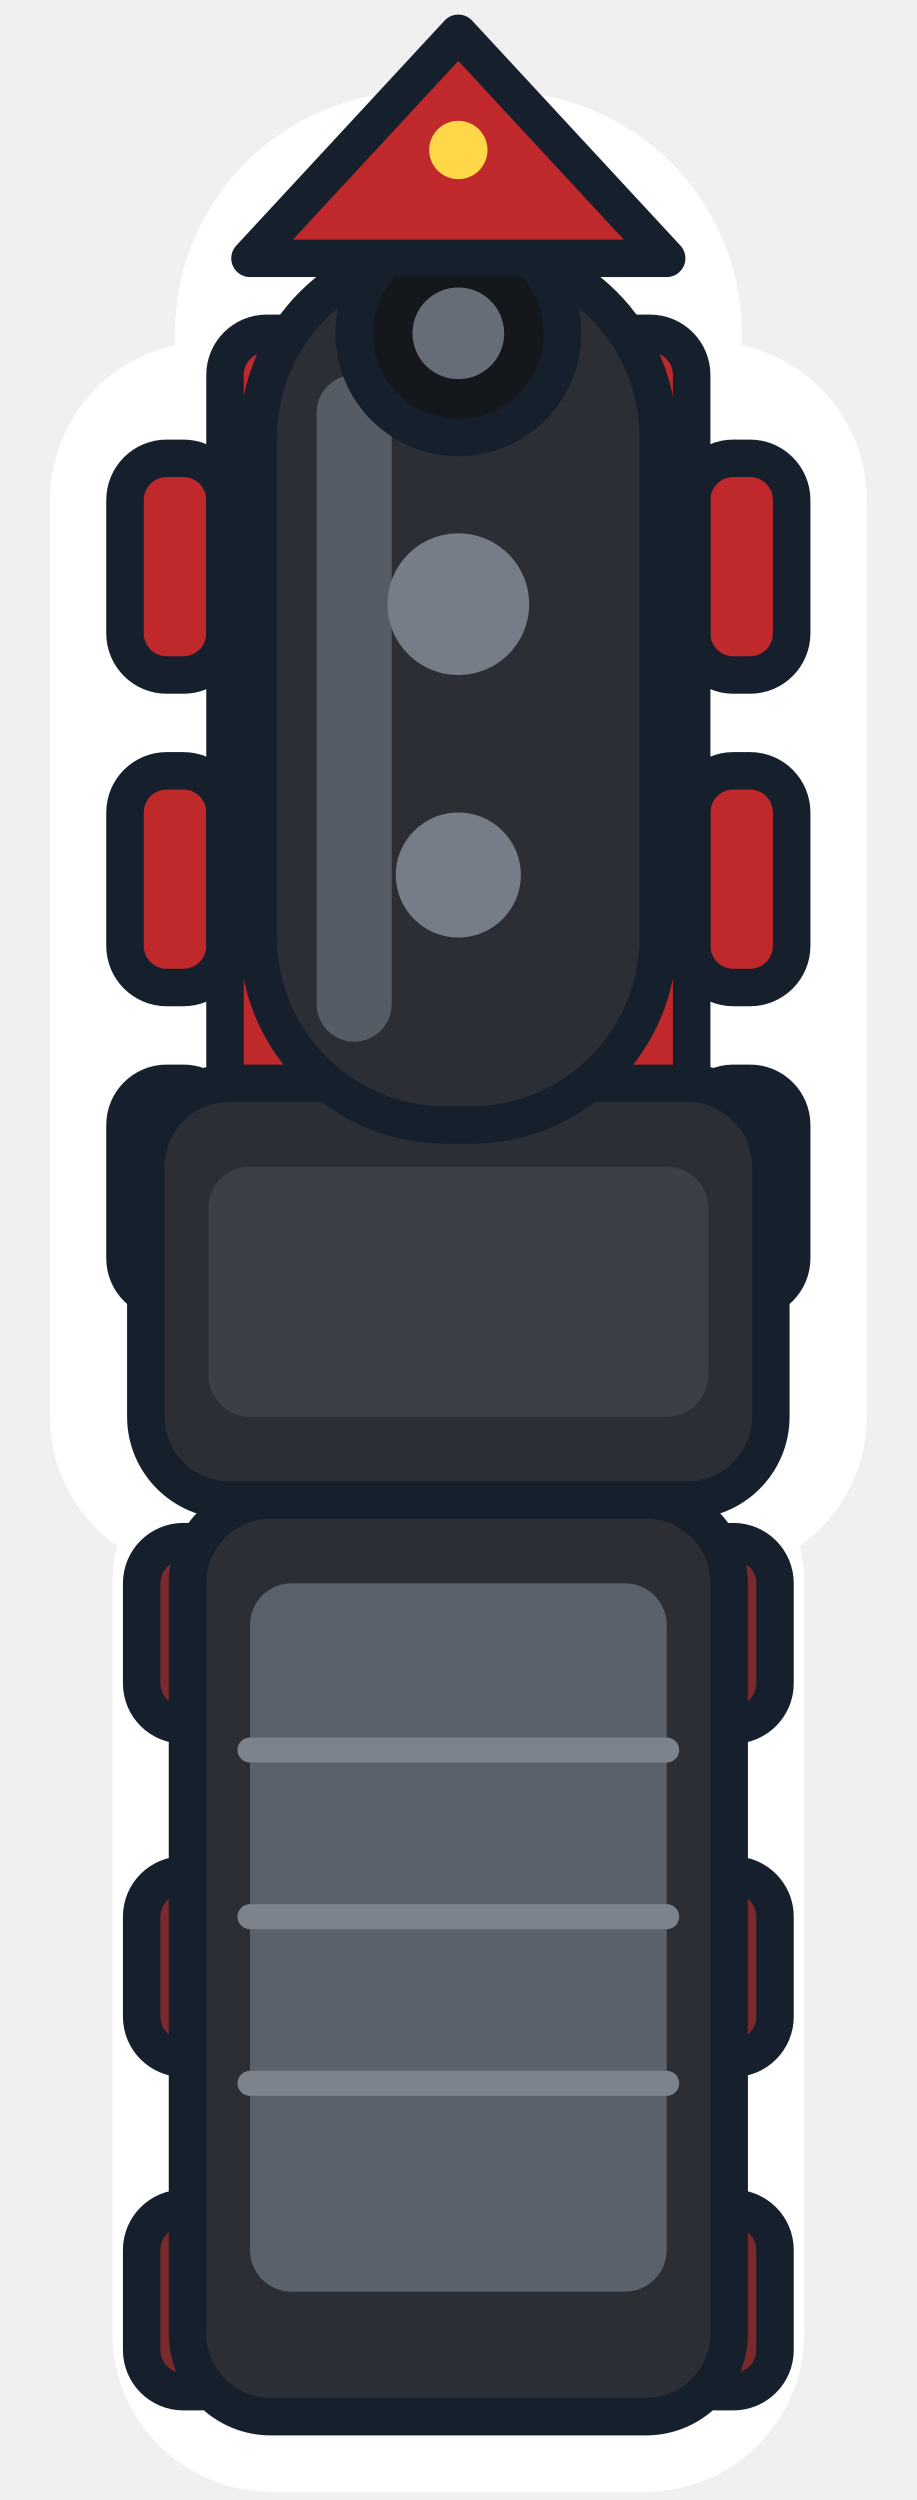
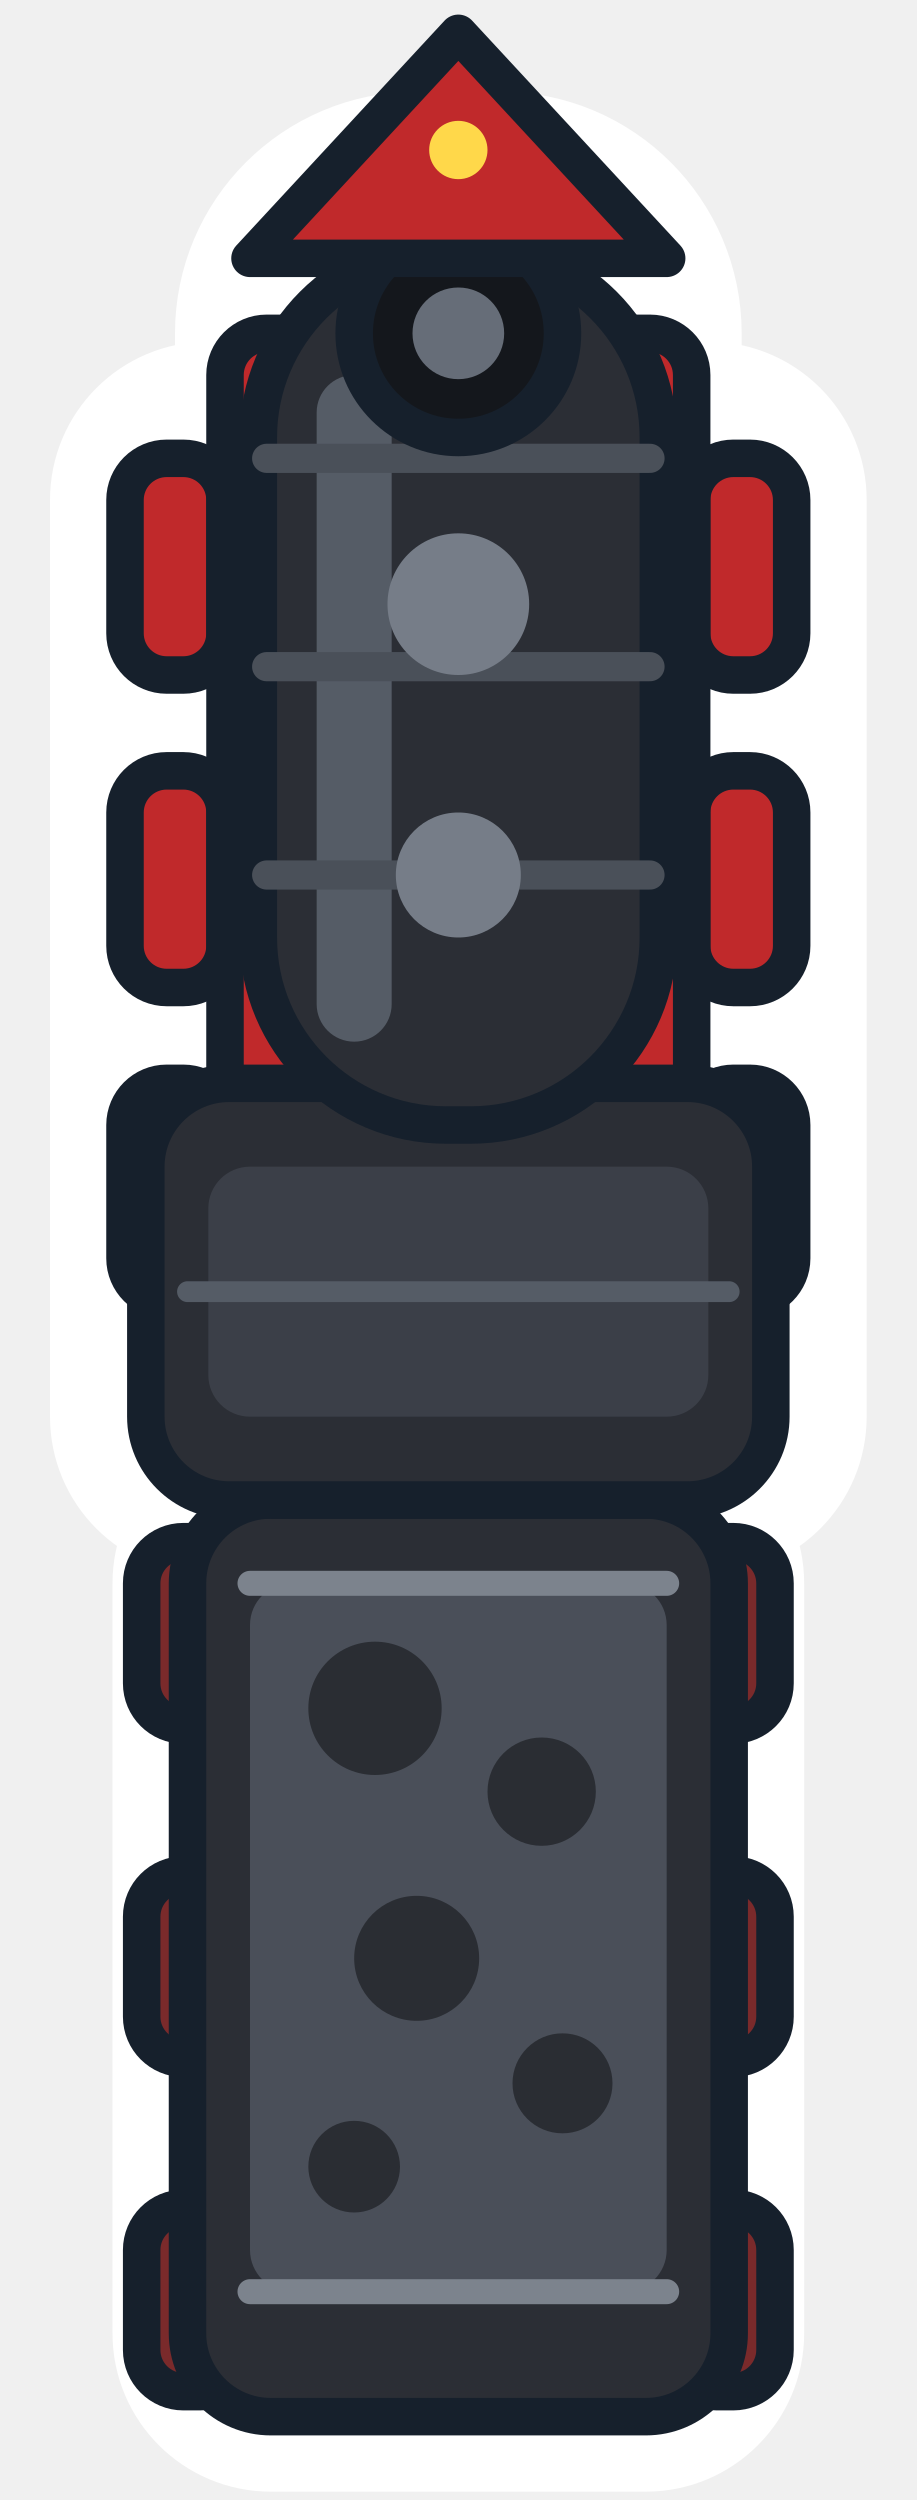
<svg xmlns="http://www.w3.org/2000/svg" viewBox="0 0 22 60" width="220" height="600">
  <path d="M5 10 H17 A2 2 0 0 1 19 12 V34 A2 2 0 0 1 17 36 H5 A2 2 0 0 1 3 34 V12 A2 2 0 0 1 5 10 Z" fill="#FFFFFF" stroke="#FFFFFF" stroke-width="3.6" stroke-linejoin="round" stroke-linecap="round" />
  <path d="M10 4 H12 A4 4 0 0 1 16 8 V24 A4 4 0 0 1 12 28 H10 A4 4 0 0 1 6 24 V8 A4 4 0 0 1 10 4 Z" fill="#FFFFFF" stroke="#FFFFFF" stroke-width="3.6" stroke-linejoin="round" stroke-linecap="round" />
  <path d="M6.5 36 H15.5 A2 2 0 0 1 17.5 38 V56 A2 2 0 0 1 15.5 58 H6.5 A2 2 0 0 1 4.5 56 V38 A2 2 0 0 1 6.5 36 Z" fill="#FFFFFF" stroke="#FFFFFF" stroke-width="3.6" stroke-linejoin="round" stroke-linecap="round" />
  <path d="M4 11 H4.4 A1 1 0 0 1 5.4 12 V15.2 A1 1 0 0 1 4.4 16.2 H4 A1 1 0 0 1 3 15.2 V12 A1 1 0 0 1 4 11 Z" fill="#C0292B" stroke="#16202C" stroke-width="0.9" stroke-linejoin="round" stroke-linecap="round" />
  <path d="M17.6 11 H18 A1 1 0 0 1 19 12 V15.2 A1 1 0 0 1 18 16.2 H17.6 A1 1 0 0 1 16.6 15.2 V12 A1 1 0 0 1 17.6 11 Z" fill="#C0292B" stroke="#16202C" stroke-width="0.9" stroke-linejoin="round" stroke-linecap="round" />
  <path d="M4 18.5 H4.4 A1 1 0 0 1 5.4 19.5 V22.7 A1 1 0 0 1 4.4 23.7 H4 A1 1 0 0 1 3 22.7 V19.5 A1 1 0 0 1 4 18.5 Z" fill="#C0292B" stroke="#16202C" stroke-width="0.9" stroke-linejoin="round" stroke-linecap="round" />
  <path d="M17.6 18.5 H18 A1 1 0 0 1 19 19.5 V22.7 A1 1 0 0 1 18 23.7 H17.6 A1 1 0 0 1 16.6 22.7 V19.5 A1 1 0 0 1 17.6 18.5 Z" fill="#C0292B" stroke="#16202C" stroke-width="0.9" stroke-linejoin="round" stroke-linecap="round" />
  <path d="M4 26 H4.4 A1 1 0 0 1 5.4 27 V30.2 A1 1 0 0 1 4.4 31.2 H4 A1 1 0 0 1 3 30.2 V27 A1 1 0 0 1 4 26 Z" fill="#C0292B" stroke="#16202C" stroke-width="0.9" stroke-linejoin="round" stroke-linecap="round" />
  <path d="M17.6 26 H18 A1 1 0 0 1 19 27 V30.2 A1 1 0 0 1 18 31.2 H17.6 A1 1 0 0 1 16.6 30.2 V27 A1 1 0 0 1 17.6 26 Z" fill="#C0292B" stroke="#16202C" stroke-width="0.9" stroke-linejoin="round" stroke-linecap="round" />
  <path d="M4.4 37 H4.8 A1 1 0 0 1 5.8 38 V40.4 A1 1 0 0 1 4.8 41.4 H4.4 A1 1 0 0 1 3.4 40.4 V38 A1 1 0 0 1 4.4 37 Z" fill="#7A2A2B" stroke="#16202C" stroke-width="0.9" stroke-linejoin="round" stroke-linecap="round" />
  <path d="M17.2 37 H17.6 A1 1 0 0 1 18.6 38 V40.4 A1 1 0 0 1 17.6 41.4 H17.2 A1 1 0 0 1 16.2 40.4 V38 A1 1 0 0 1 17.2 37 Z" fill="#7A2A2B" stroke="#16202C" stroke-width="0.9" stroke-linejoin="round" stroke-linecap="round" />
  <path d="M4.4 45 H4.8 A1 1 0 0 1 5.8 46 V48.4 A1 1 0 0 1 4.8 49.4 H4.4 A1 1 0 0 1 3.4 48.4 V46 A1 1 0 0 1 4.4 45 Z" fill="#7A2A2B" stroke="#16202C" stroke-width="0.9" stroke-linejoin="round" stroke-linecap="round" />
  <path d="M17.2 45 H17.6 A1 1 0 0 1 18.6 46 V48.4 A1 1 0 0 1 17.6 49.4 H17.2 A1 1 0 0 1 16.2 48.4 V46 A1 1 0 0 1 17.2 45 Z" fill="#7A2A2B" stroke="#16202C" stroke-width="0.9" stroke-linejoin="round" stroke-linecap="round" />
  <path d="M4.4 53 H4.8 A1 1 0 0 1 5.8 54 V56.4 A1 1 0 0 1 4.8 57.4 H4.4 A1 1 0 0 1 3.4 56.4 V54 A1 1 0 0 1 4.4 53 Z" fill="#7A2A2B" stroke="#16202C" stroke-width="0.9" stroke-linejoin="round" stroke-linecap="round" />
  <path d="M17.2 53 H17.6 A1 1 0 0 1 18.6 54 V56.4 A1 1 0 0 1 17.6 57.4 H17.2 A1 1 0 0 1 16.2 56.4 V54 A1 1 0 0 1 17.2 53 Z" fill="#7A2A2B" stroke="#16202C" stroke-width="0.9" stroke-linejoin="round" stroke-linecap="round" />
  <path d="M6.4 8 H15.6 A1 1 0 0 1 16.6 9 V35 A1 1 0 0 1 15.6 36 H6.4 A1 1 0 0 1 5.4 35 V9 A1 1 0 0 1 6.4 8 Z" fill="#C0292B" stroke="#16202C" stroke-width="0.9" stroke-linejoin="round" stroke-linecap="round" />
  <path d="M6.5 36 H15.5 A2 2 0 0 1 17.5 38 V56 A2 2 0 0 1 15.5 58 H6.5 A2 2 0 0 1 4.5 56 V38 A2 2 0 0 1 6.5 36 Z" fill="#2B2E35" stroke="#16202C" stroke-width="0.9" stroke-linejoin="round" stroke-linecap="round" />
-   <path d="M7 38 H15 A1 1 0 0 1 16 39 V54 A1 1 0 0 1 15 55 H7 A1 1 0 0 1 6 54 V39 A1 1 0 0 1 7 38 Z" fill="#5B616B" />
-   <path d="M6 42 H16 M6 46 H16 M6 50 H16" fill="none" stroke="#7C838D" stroke-width="0.6" stroke-linejoin="round" stroke-linecap="round" />
+   <path d="M7 38 H15 A1 1 0 0 1 16 39 V54 A1 1 0 0 1 15 55 H7 A1 1 0 0 1 6 54 V39 A1 1 0 0 1 7 38 Z" fill="#4A4F59" />
+   <path d="M7.4 41 A1.6 1.6 0 1 0 10.6 41 A1.6 1.6 0 1 0 7.4 41 Z" fill="#2A2D33" />
+   <path d="M11.7 43 A1.3 1.3 0 1 0 14.3 43 A1.3 1.3 0 1 0 11.7 43 Z" fill="#2A2D33" />
+   <path d="M8.5 47 A1.5 1.5 0 1 0 11.5 47 A1.5 1.5 0 1 0 8.5 47 Z" fill="#2A2D33" />
+   <path d="M12.3 50 A1.2 1.2 0 1 0 14.7 50 A1.2 1.2 0 1 0 12.3 50 Z" fill="#2A2D33" />
+   <path d="M7.4 52 A1.1 1.1 0 1 0 9.6 52 A1.1 1.1 0 1 0 7.4 52 Z" fill="#2A2D33" />
+   <path d="M6 38 H16 M6 55 H16" fill="none" stroke="#7C838D" stroke-width="0.6" stroke-linejoin="round" stroke-linecap="round" />
  <path d="M5.5 26 H16.5 A2 2 0 0 1 18.5 28 V34 A2 2 0 0 1 16.5 36 H5.5 A2 2 0 0 1 3.5 34 V28 A2 2 0 0 1 5.5 26 Z" fill="#2B2E35" stroke="#16202C" stroke-width="0.9" stroke-linejoin="round" stroke-linecap="round" />
  <path d="M6 28 H16 A1 1 0 0 1 17 29 V33 A1 1 0 0 1 16 34 H6 A1 1 0 0 1 5 33 V29 A1 1 0 0 1 6 28 Z" fill="#3B3F48" />
+   <path d="M4.5 31 H17.5" fill="none" stroke="#555C66" stroke-width="0.5" stroke-linejoin="round" stroke-linecap="round" />
  <path d="M10.7 6 H11.3 A4.5 4.5 0 0 1 15.8 10.5 V22.5 A4.5 4.5 0 0 1 11.3 27 H10.7 A4.5 4.5 0 0 1 6.2 22.5 V10.5 A4.5 4.5 0 0 1 10.7 6 Z" fill="#2B2E35" stroke="#16202C" stroke-width="0.9" stroke-linejoin="round" stroke-linecap="round" />
  <path d="M8.5 9 H8.5 A0.9 0.9 0 0 1 9.4 9.9 V24.1 A0.9 0.9 0 0 1 8.5 25 H8.5 A0.9 0.9 0 0 1 7.6 24.1 V9.9 A0.9 0.9 0 0 1 8.5 9 Z" fill="#555C66" />
+   <path d="M6.4 11 H15.6" fill="none" stroke="#4A5059" stroke-width="0.7" stroke-linejoin="round" stroke-linecap="round" />
+   <path d="M6.4 16 H15.6" fill="none" stroke="#4A5059" stroke-width="0.7" stroke-linejoin="round" stroke-linecap="round" />
+   <path d="M6.4 21 H15.6" fill="none" stroke="#4A5059" stroke-width="0.7" stroke-linejoin="round" stroke-linecap="round" />
  <path d="M9.3 14.5 A1.7 1.7 0 1 0 12.7 14.5 A1.7 1.7 0 1 0 9.3 14.5 Z" fill="#767D88" />
  <path d="M9.5 21 A1.5 1.5 0 1 0 12.5 21 A1.5 1.5 0 1 0 9.5 21 Z" fill="#767D88" />
  <path d="M8.5 8 A2.5 2.5 0 1 0 13.5 8 A2.5 2.5 0 1 0 8.5 8 Z" fill="#14171C" stroke="#16202C" stroke-width="0.9" stroke-linejoin="round" stroke-linecap="round" />
  <path d="M9.9 8 A1.1 1.1 0 1 0 12.1 8 A1.1 1.1 0 1 0 9.9 8 Z" fill="#666D78" />
  <path d="M11 0.8 L16 6.2 H6 Z" fill="#C0292B" stroke="#16202C" stroke-width="0.9" stroke-linejoin="round" stroke-linecap="round" />
  <path d="M10.3 3.6 A0.7 0.7 0 1 0 11.7 3.6 A0.7 0.7 0 1 0 10.3 3.6 Z" fill="#FFD84A" />
</svg>
